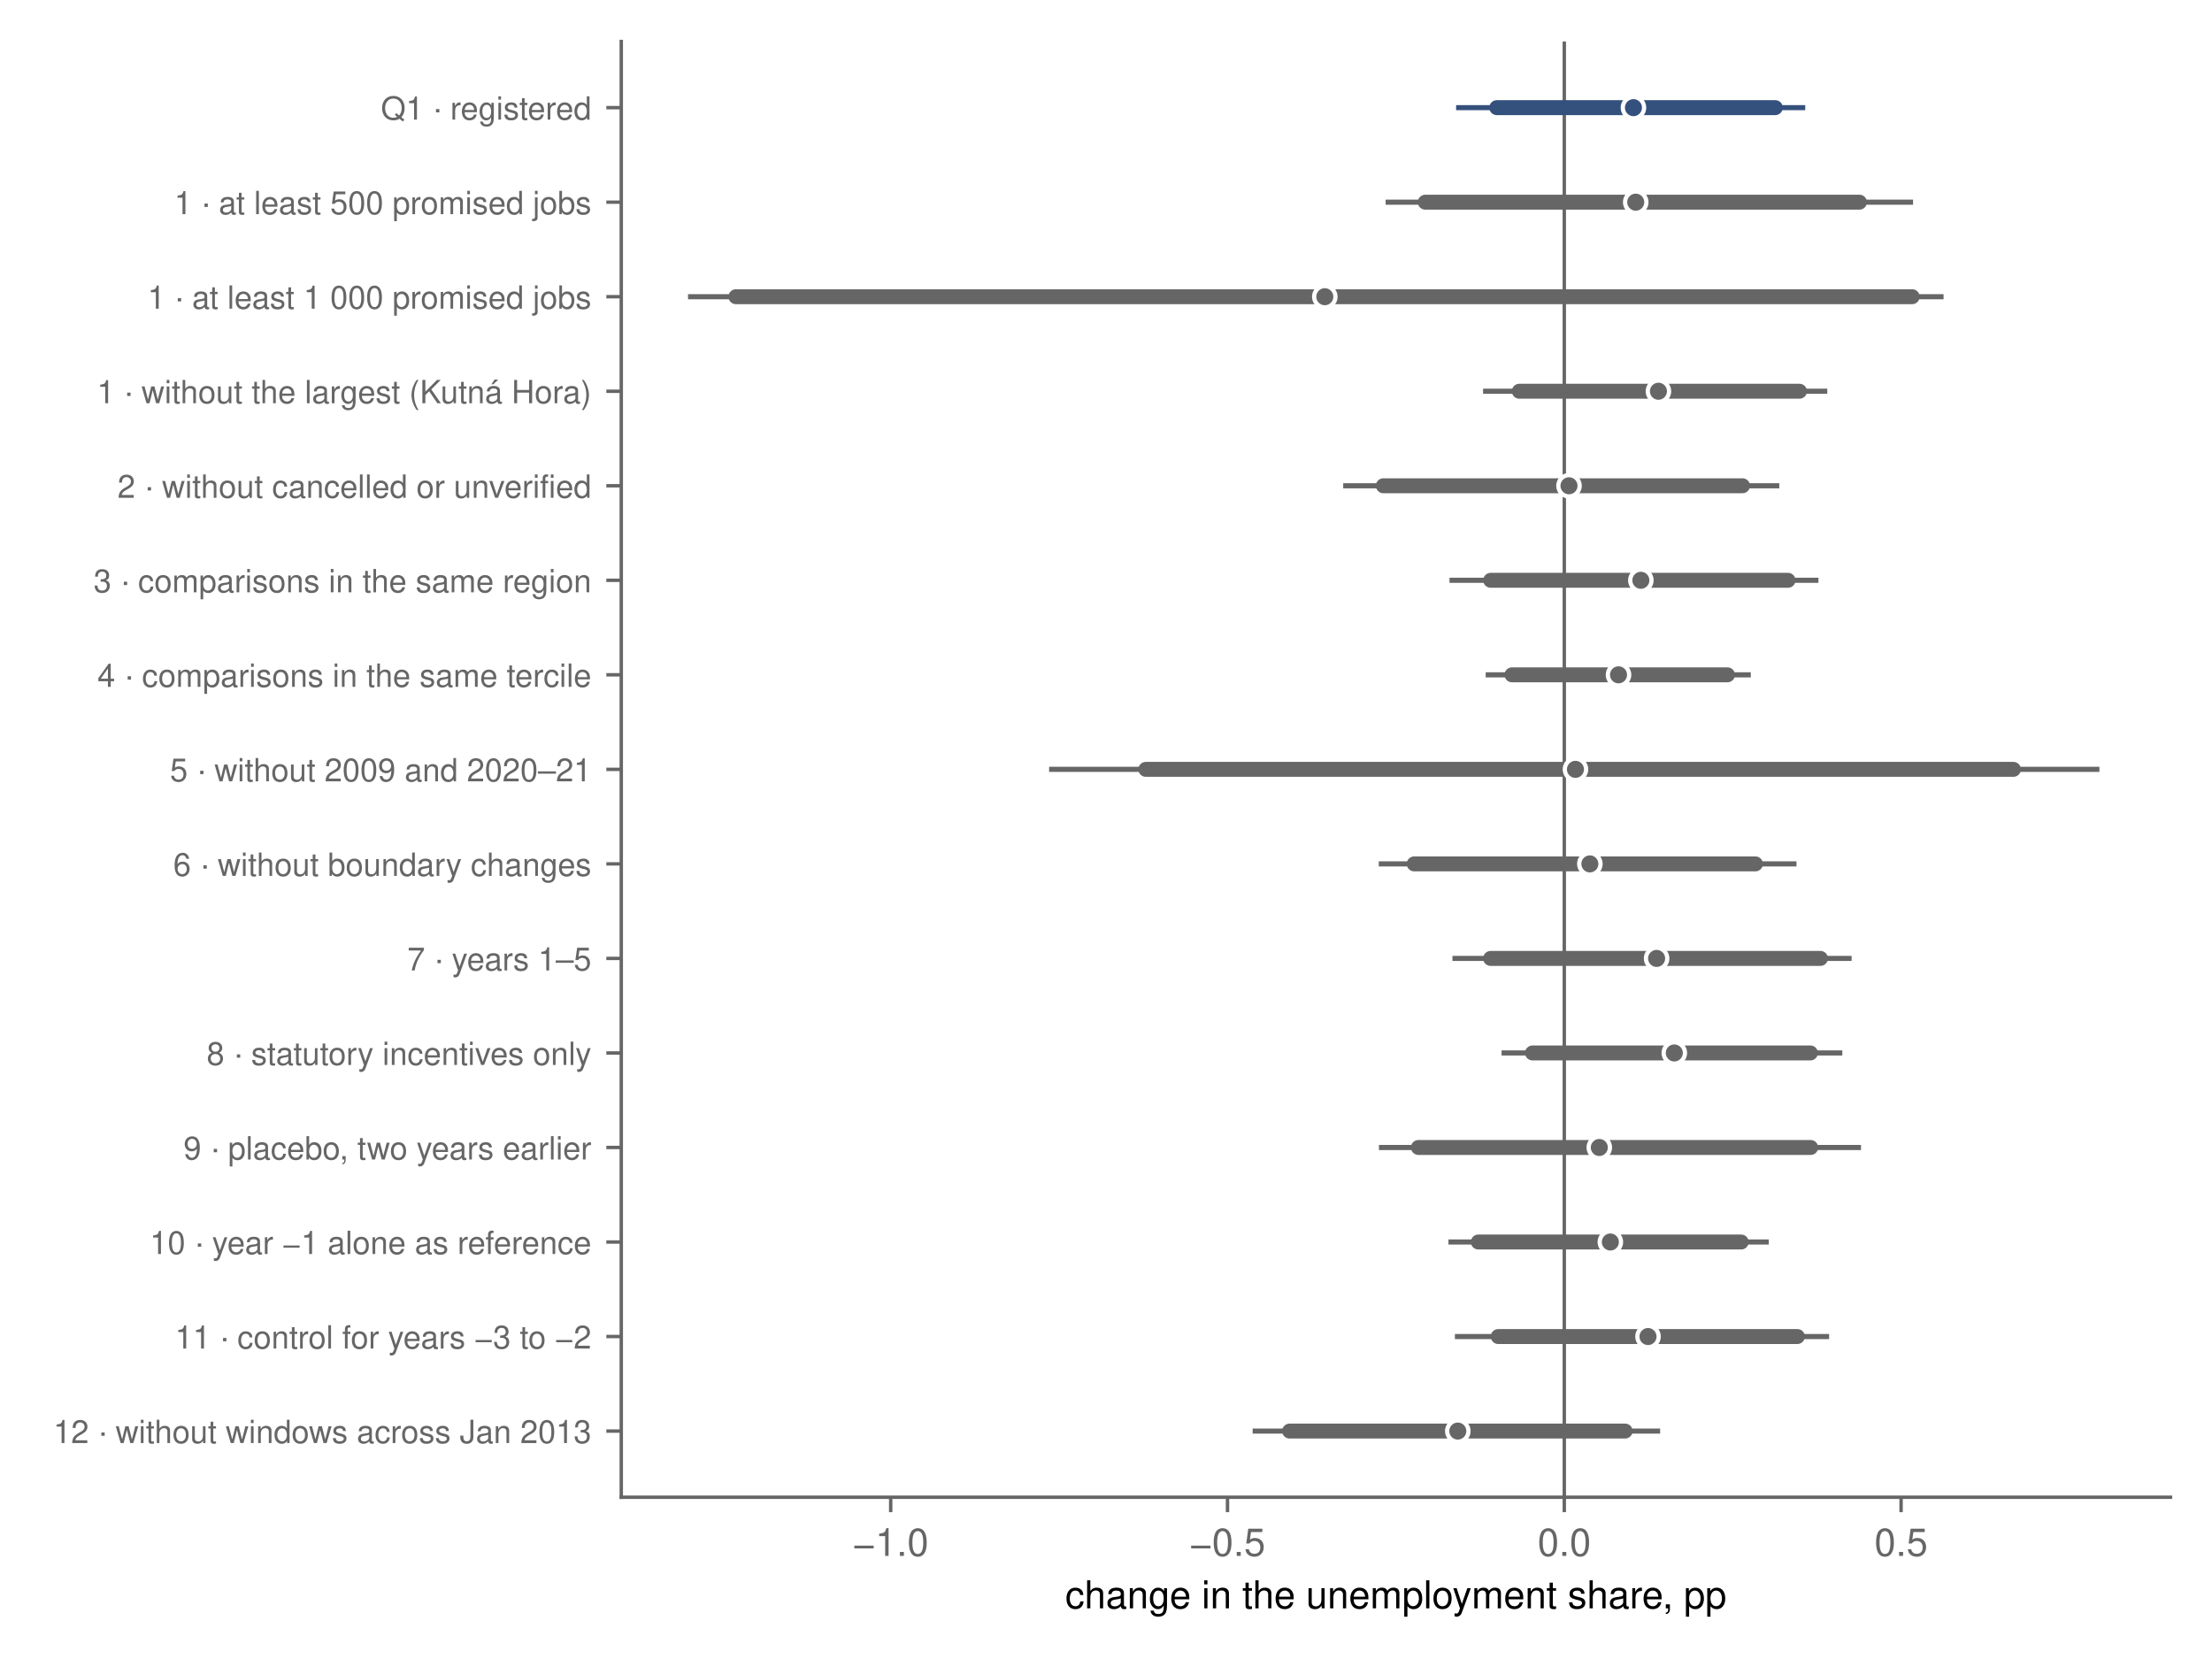
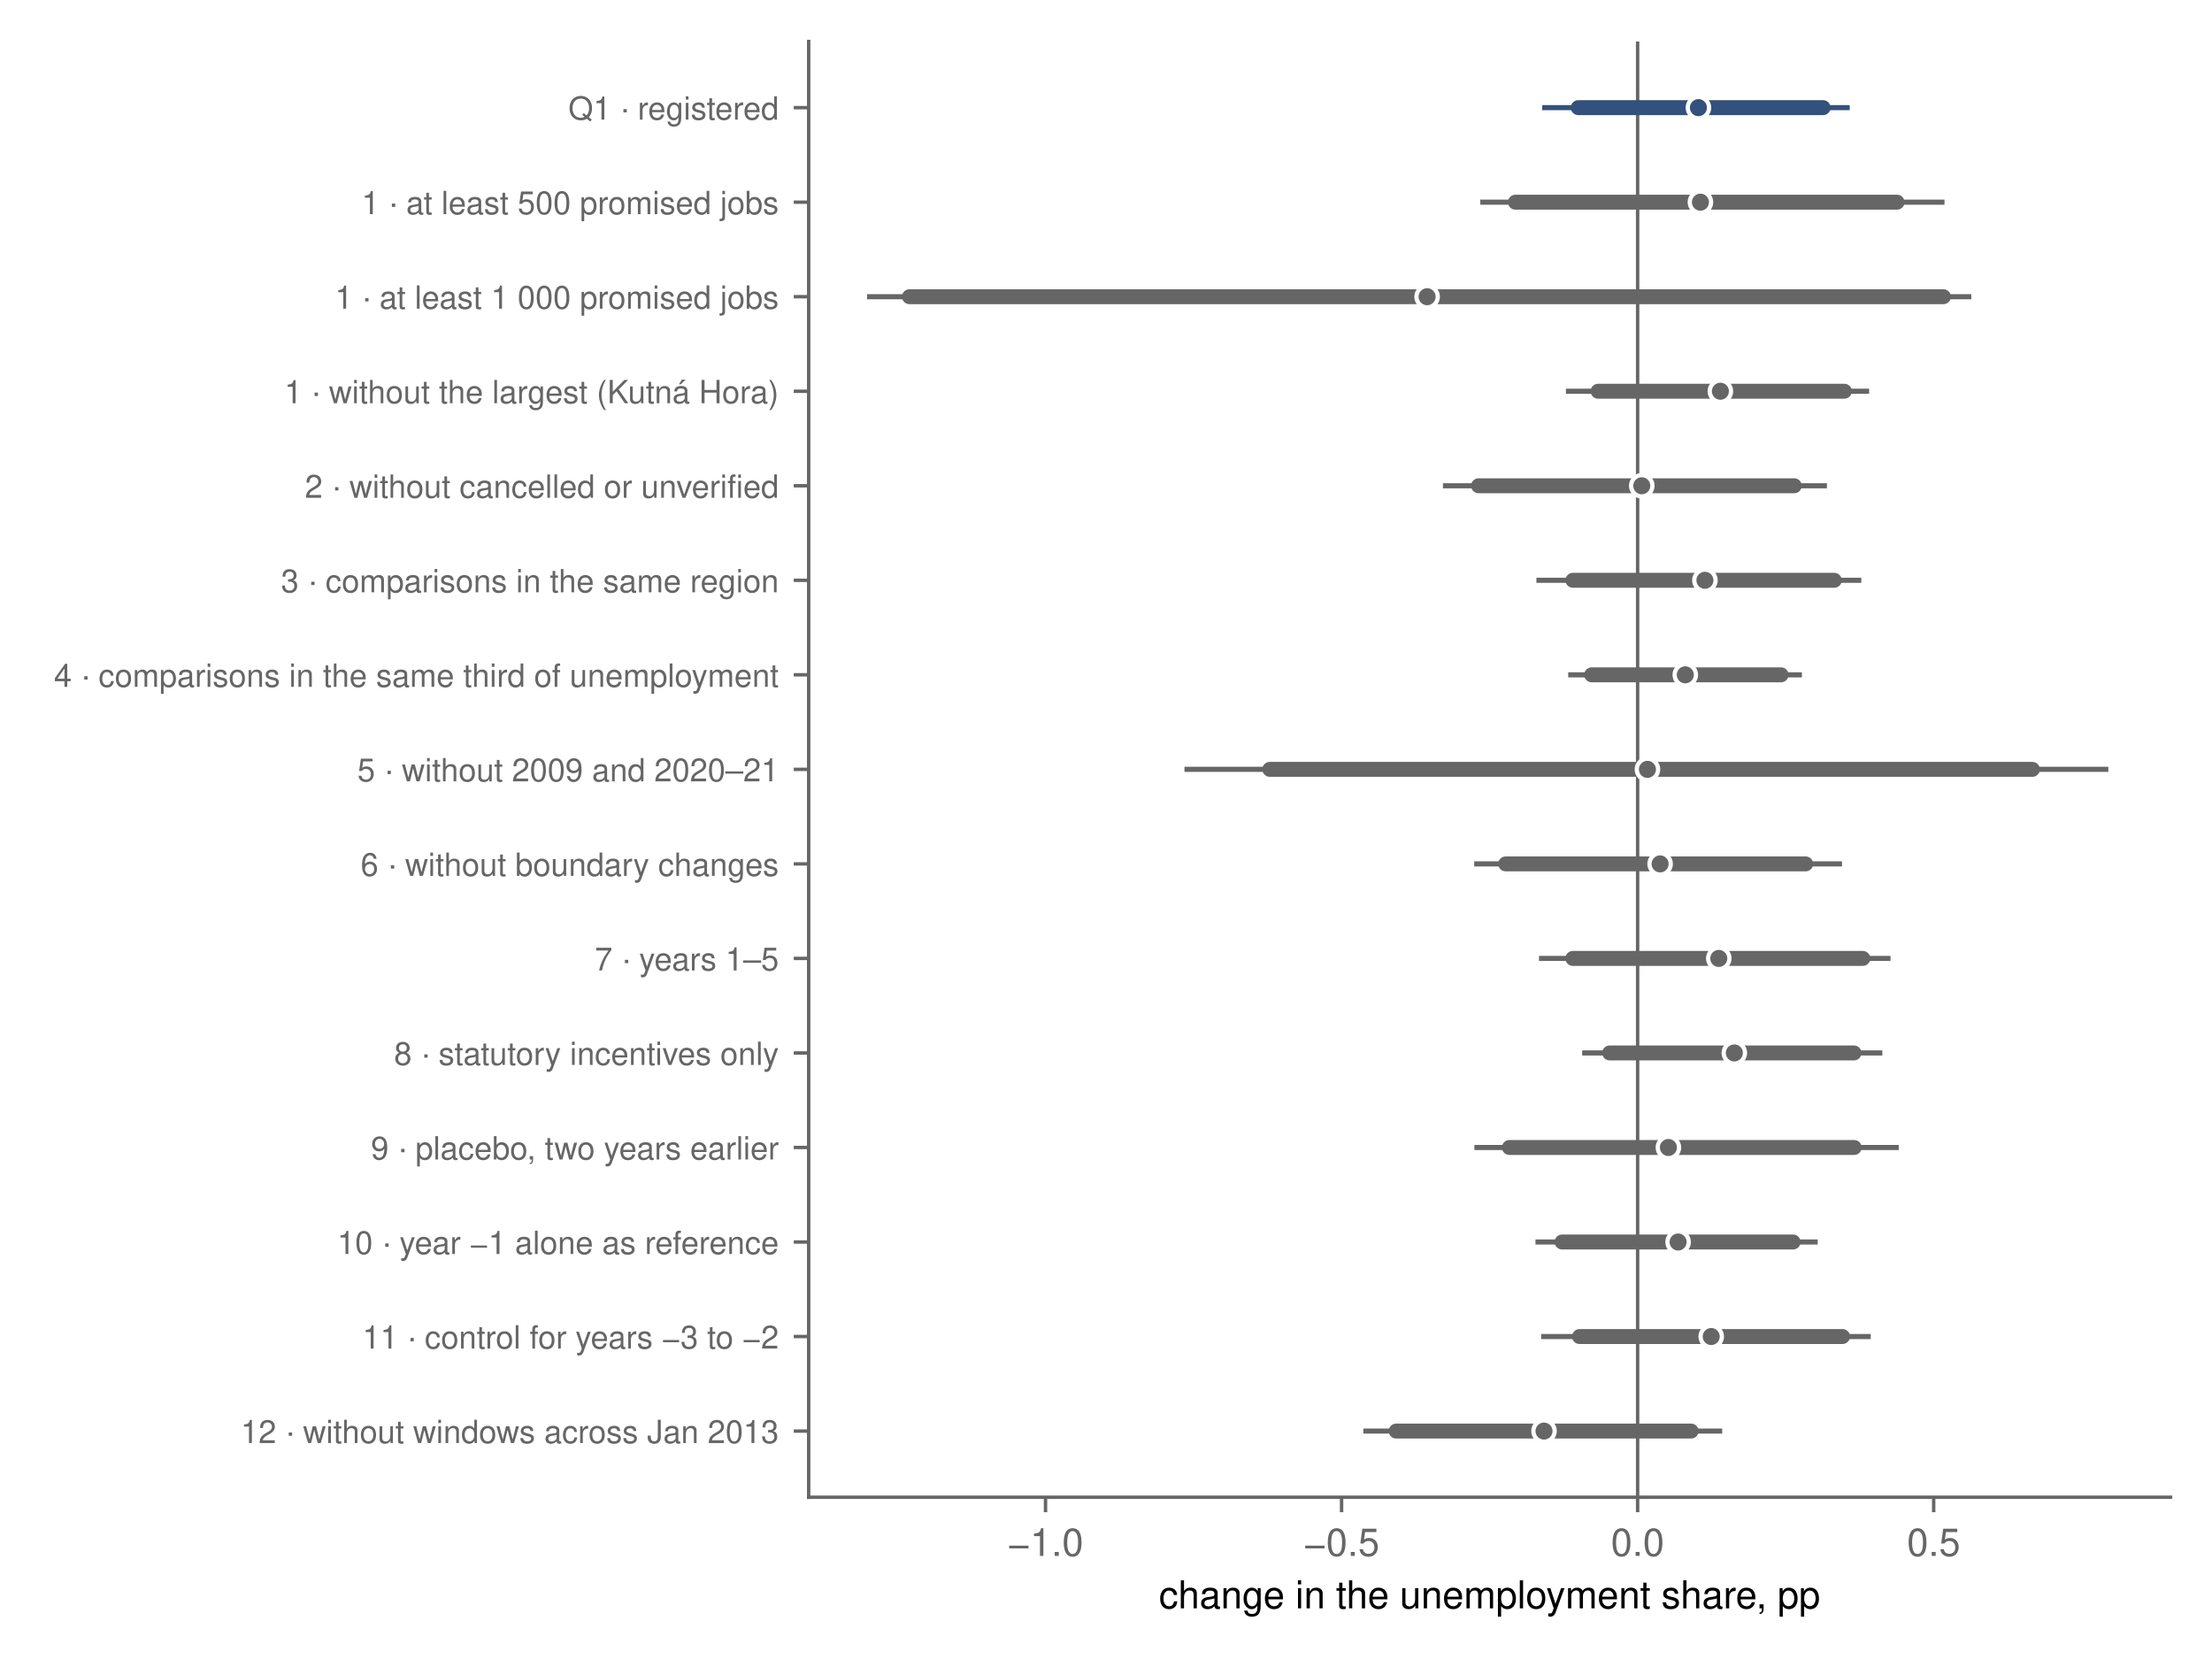
<svg xmlns="http://www.w3.org/2000/svg" xmlns:xlink="http://www.w3.org/1999/xlink" width="518.4pt" height="388.8pt" viewBox="0 0 518.4 388.8" version="1.1">
  <defs>
    <style type="text/css">*{stroke-linejoin: round; stroke-linecap: butt}</style>
  </defs>
  <g id="figure_1">
    <g id="patch_1">
      <path d="M 0 388.8  L 518.4 388.8  L 518.4 0  L 0 0  z " style="fill: #ffffff" />
    </g>
    <g id="axes_1">
      <g id="patch_2">
-         <path d="M 145.6 350.891  L 508.68 350.891  L 508.68 9.72  L 145.6 9.72  z " style="fill: #ffffff" />
+         <path d="M 189.52 350.891  L 508.68 350.891  L 508.68 9.72  L 189.52 9.72  z " style="fill: #ffffff" />
      </g>
      <g id="matplotlib.axis_1">
        <g id="xtick_1">
          <g id="line2d_1">
            <defs>
-               <path id="mcdc36b6737" d="M 0 0  L 0 3.5  " style="stroke: #666666; stroke-width: 0.8" />
+               <path id="m2b387f3b11" d="M 0 0  L 0 3.5  " style="stroke: #666666; stroke-width: 0.8" />
            </defs>
            <g>
-               <use xlink:href="#mcdc36b6737" x="208.744" y="350.891" style="fill: #666666; stroke: #666666; stroke-width: 0.8" />
+               <use xlink:href="#m2b387f3b11" x="245.026" y="350.891" style="fill: #666666; stroke: #666666; stroke-width: 0.8" />
            </g>
          </g>
          <g id="text_1">
-             <text style="font-size: 9px; font-family: 'Helvetica'; text-anchor: middle; fill: #666666" x="208.744" y="364.641" transform="rotate(-0 208.7443 364.6407)">−1.0</text>
+             <text style="font-size: 9px; font-family: 'Helvetica'; text-anchor: middle; fill: #666666" x="245.026" y="364.641" transform="rotate(-0 245.0261 364.6407)">−1.0</text>
          </g>
        </g>
        <g id="xtick_2">
          <g id="line2d_2">
            <g>
-               <use xlink:href="#mcdc36b6737" x="287.675" y="350.891" style="fill: #666666; stroke: #666666; stroke-width: 0.8" />
+               <use xlink:href="#m2b387f3b11" x="314.409" y="350.891" style="fill: #666666; stroke: #666666; stroke-width: 0.8" />
            </g>
          </g>
          <g id="text_2">
-             <text style="font-size: 9px; font-family: 'Helvetica'; text-anchor: middle; fill: #666666" x="287.675" y="364.641" transform="rotate(-0 287.6748 364.6407)">−0.5</text>
+             <text style="font-size: 9px; font-family: 'Helvetica'; text-anchor: middle; fill: #666666" x="314.409" y="364.641" transform="rotate(-0 314.4087 364.6407)">−0.5</text>
          </g>
        </g>
        <g id="xtick_3">
          <g id="line2d_3">
            <g>
-               <use xlink:href="#mcdc36b6737" x="366.605" y="350.891" style="fill: #666666; stroke: #666666; stroke-width: 0.8" />
+               <use xlink:href="#m2b387f3b11" x="383.791" y="350.891" style="fill: #666666; stroke: #666666; stroke-width: 0.8" />
            </g>
          </g>
          <g id="text_3">
-             <text style="font-size: 9px; font-family: 'Helvetica'; text-anchor: middle; fill: #666666" x="366.605" y="364.641" transform="rotate(-0 366.6052 364.6407)">0.0</text>
+             <text style="font-size: 9px; font-family: 'Helvetica'; text-anchor: middle; fill: #666666" x="383.791" y="364.641" transform="rotate(-0 383.7913 364.6407)">0.0</text>
          </g>
        </g>
        <g id="xtick_4">
          <g id="line2d_4">
            <g>
-               <use xlink:href="#mcdc36b6737" x="445.536" y="350.891" style="fill: #666666; stroke: #666666; stroke-width: 0.8" />
+               <use xlink:href="#m2b387f3b11" x="453.174" y="350.891" style="fill: #666666; stroke: #666666; stroke-width: 0.8" />
            </g>
          </g>
          <g id="text_4">
-             <text style="font-size: 9px; font-family: 'Helvetica'; text-anchor: middle; fill: #666666" x="445.536" y="364.641" transform="rotate(-0 445.5357 364.6407)">0.5</text>
+             <text style="font-size: 9px; font-family: 'Helvetica'; text-anchor: middle; fill: #666666" x="453.174" y="364.641" transform="rotate(-0 453.1739 364.6407)">0.5</text>
          </g>
        </g>
        <g id="text_5">
-           <text style="font-size: 9px; font-family: 'Helvetica'; text-anchor: middle" x="327.14" y="376.92" transform="rotate(-0 327.14 376.92)">change in the unemployment share, pp</text>
+           <text style="font-size: 9px; font-family: 'Helvetica'; text-anchor: middle" x="349.1" y="376.92" transform="rotate(-0 349.1 376.92)">change in the unemployment share, pp</text>
        </g>
      </g>
      <g id="matplotlib.axis_2">
        <g id="ytick_1">
          <g id="line2d_5">
            <defs>
-               <path id="m0975585965" d="M 0 0  L -3.5 0  " style="stroke: #666666; stroke-width: 0.8" />
+               <path id="m3dc24508b3" d="M 0 0  L -3.5 0  " style="stroke: #666666; stroke-width: 0.8" />
            </defs>
            <g>
-               <use xlink:href="#m0975585965" x="145.6" y="335.383" style="fill: #666666; stroke: #666666; stroke-width: 0.8" />
+               <use xlink:href="#m3dc24508b3" x="189.52" y="335.383" style="fill: #666666; stroke: #666666; stroke-width: 0.8" />
            </g>
          </g>
          <g id="text_6">
-             <text style="font-size: 7.5px; font-family: 'Helvetica'; text-anchor: end; fill: #666666" x="138.6" y="338.195" transform="rotate(-0 138.6 338.1954)">12 · without windows across Jan 2013</text>
+             <text style="font-size: 7.5px; font-family: 'Helvetica'; text-anchor: end; fill: #666666" x="182.52" y="338.195" transform="rotate(-0 182.52 338.1954)">12 · without windows across Jan 2013</text>
          </g>
        </g>
        <g id="ytick_2">
          <g id="line2d_6">
            <g>
-               <use xlink:href="#m0975585965" x="145.6" y="313.229" style="fill: #666666; stroke: #666666; stroke-width: 0.8" />
+               <use xlink:href="#m3dc24508b3" x="189.52" y="313.229" style="fill: #666666; stroke: #666666; stroke-width: 0.8" />
            </g>
          </g>
          <g id="text_7">
-             <text style="font-size: 7.5px; font-family: 'Helvetica'; text-anchor: end; fill: #666666" x="138.6" y="316.042" transform="rotate(-0 138.6 316.0415)">11 · control for years −3 to −2</text>
+             <text style="font-size: 7.5px; font-family: 'Helvetica'; text-anchor: end; fill: #666666" x="182.52" y="316.042" transform="rotate(-0 182.52 316.0415)">11 · control for years −3 to −2</text>
          </g>
        </g>
        <g id="ytick_3">
          <g id="line2d_7">
            <g>
-               <use xlink:href="#m0975585965" x="145.6" y="291.075" style="fill: #666666; stroke: #666666; stroke-width: 0.8" />
+               <use xlink:href="#m3dc24508b3" x="189.52" y="291.075" style="fill: #666666; stroke: #666666; stroke-width: 0.8" />
            </g>
          </g>
          <g id="text_8">
-             <text style="font-size: 7.5px; font-family: 'Helvetica'; text-anchor: end; fill: #666666" x="138.6" y="293.888" transform="rotate(-0 138.6 293.8876)">10 · year −1 alone as reference</text>
+             <text style="font-size: 7.5px; font-family: 'Helvetica'; text-anchor: end; fill: #666666" x="182.52" y="293.888" transform="rotate(-0 182.52 293.8876)">10 · year −1 alone as reference</text>
          </g>
        </g>
        <g id="ytick_4">
          <g id="line2d_8">
            <g>
-               <use xlink:href="#m0975585965" x="145.6" y="268.921" style="fill: #666666; stroke: #666666; stroke-width: 0.8" />
+               <use xlink:href="#m3dc24508b3" x="189.52" y="268.921" style="fill: #666666; stroke: #666666; stroke-width: 0.8" />
            </g>
          </g>
          <g id="text_9">
-             <text style="font-size: 7.5px; font-family: 'Helvetica'; text-anchor: end; fill: #666666" x="138.6" y="271.734" transform="rotate(-0 138.6 271.7336)">9 · placebo, two years earlier</text>
+             <text style="font-size: 7.5px; font-family: 'Helvetica'; text-anchor: end; fill: #666666" x="182.52" y="271.734" transform="rotate(-0 182.52 271.7336)">9 · placebo, two years earlier</text>
          </g>
        </g>
        <g id="ytick_5">
          <g id="line2d_9">
            <g>
-               <use xlink:href="#m0975585965" x="145.6" y="246.767" style="fill: #666666; stroke: #666666; stroke-width: 0.8" />
+               <use xlink:href="#m3dc24508b3" x="189.52" y="246.767" style="fill: #666666; stroke: #666666; stroke-width: 0.8" />
            </g>
          </g>
          <g id="text_10">
-             <text style="font-size: 7.5px; font-family: 'Helvetica'; text-anchor: end; fill: #666666" x="138.6" y="249.58" transform="rotate(-0 138.6 249.5797)">8 · statutory incentives only</text>
+             <text style="font-size: 7.5px; font-family: 'Helvetica'; text-anchor: end; fill: #666666" x="182.52" y="249.58" transform="rotate(-0 182.52 249.5797)">8 · statutory incentives only</text>
          </g>
        </g>
        <g id="ytick_6">
          <g id="line2d_10">
            <g>
-               <use xlink:href="#m0975585965" x="145.6" y="224.613" style="fill: #666666; stroke: #666666; stroke-width: 0.8" />
+               <use xlink:href="#m3dc24508b3" x="189.52" y="224.613" style="fill: #666666; stroke: #666666; stroke-width: 0.8" />
            </g>
          </g>
          <g id="text_11">
-             <text style="font-size: 7.5px; font-family: 'Helvetica'; text-anchor: end; fill: #666666" x="138.6" y="227.426" transform="rotate(-0 138.6 227.4257)">7 · years 1–5</text>
+             <text style="font-size: 7.5px; font-family: 'Helvetica'; text-anchor: end; fill: #666666" x="182.52" y="227.426" transform="rotate(-0 182.52 227.4257)">7 · years 1–5</text>
          </g>
        </g>
        <g id="ytick_7">
          <g id="line2d_11">
            <g>
-               <use xlink:href="#m0975585965" x="145.6" y="202.459" style="fill: #666666; stroke: #666666; stroke-width: 0.8" />
+               <use xlink:href="#m3dc24508b3" x="189.52" y="202.459" style="fill: #666666; stroke: #666666; stroke-width: 0.8" />
            </g>
          </g>
          <g id="text_12">
-             <text style="font-size: 7.5px; font-family: 'Helvetica'; text-anchor: end; fill: #666666" x="138.6" y="205.272" transform="rotate(-0 138.6 205.2718)">6 · without boundary changes</text>
+             <text style="font-size: 7.5px; font-family: 'Helvetica'; text-anchor: end; fill: #666666" x="182.52" y="205.272" transform="rotate(-0 182.52 205.2718)">6 · without boundary changes</text>
          </g>
        </g>
        <g id="ytick_8">
          <g id="line2d_12">
            <g>
-               <use xlink:href="#m0975585965" x="145.6" y="180.305" style="fill: #666666; stroke: #666666; stroke-width: 0.8" />
+               <use xlink:href="#m3dc24508b3" x="189.52" y="180.305" style="fill: #666666; stroke: #666666; stroke-width: 0.8" />
            </g>
          </g>
          <g id="text_13">
-             <text style="font-size: 7.5px; font-family: 'Helvetica'; text-anchor: end; fill: #666666" x="138.6" y="183.118" transform="rotate(-0 138.6 183.1179)">5 · without 2009 and 2020–21</text>
+             <text style="font-size: 7.5px; font-family: 'Helvetica'; text-anchor: end; fill: #666666" x="182.52" y="183.118" transform="rotate(-0 182.52 183.1179)">5 · without 2009 and 2020–21</text>
          </g>
        </g>
        <g id="ytick_9">
          <g id="line2d_13">
            <g>
-               <use xlink:href="#m0975585965" x="145.6" y="158.151" style="fill: #666666; stroke: #666666; stroke-width: 0.8" />
+               <use xlink:href="#m3dc24508b3" x="189.52" y="158.151" style="fill: #666666; stroke: #666666; stroke-width: 0.8" />
            </g>
          </g>
          <g id="text_14">
-             <text style="font-size: 7.5px; font-family: 'Helvetica'; text-anchor: end; fill: #666666" x="138.6" y="160.964" transform="rotate(-0 138.6 160.9639)">4 · comparisons in the same tercile</text>
+             <text style="font-size: 7.5px; font-family: 'Helvetica'; text-anchor: end; fill: #666666" x="182.52" y="160.964" transform="rotate(-0 182.52 160.9639)">4 · comparisons in the same third of unemployment</text>
          </g>
        </g>
        <g id="ytick_10">
          <g id="line2d_14">
            <g>
-               <use xlink:href="#m0975585965" x="145.6" y="135.997" style="fill: #666666; stroke: #666666; stroke-width: 0.8" />
+               <use xlink:href="#m3dc24508b3" x="189.52" y="135.997" style="fill: #666666; stroke: #666666; stroke-width: 0.8" />
            </g>
          </g>
          <g id="text_15">
-             <text style="font-size: 7.5px; font-family: 'Helvetica'; text-anchor: end; fill: #666666" x="138.6" y="138.81" transform="rotate(-0 138.6 138.81)">3 · comparisons in the same region</text>
+             <text style="font-size: 7.5px; font-family: 'Helvetica'; text-anchor: end; fill: #666666" x="182.52" y="138.81" transform="rotate(-0 182.52 138.81)">3 · comparisons in the same region</text>
          </g>
        </g>
        <g id="ytick_11">
          <g id="line2d_15">
            <g>
-               <use xlink:href="#m0975585965" x="145.6" y="113.844" style="fill: #666666; stroke: #666666; stroke-width: 0.8" />
+               <use xlink:href="#m3dc24508b3" x="189.52" y="113.844" style="fill: #666666; stroke: #666666; stroke-width: 0.8" />
            </g>
          </g>
          <g id="text_16">
-             <text style="font-size: 7.5px; font-family: 'Helvetica'; text-anchor: end; fill: #666666" x="138.6" y="116.656" transform="rotate(-0 138.6 116.656)">2 · without cancelled or unverified</text>
+             <text style="font-size: 7.5px; font-family: 'Helvetica'; text-anchor: end; fill: #666666" x="182.52" y="116.656" transform="rotate(-0 182.52 116.656)">2 · without cancelled or unverified</text>
          </g>
        </g>
        <g id="ytick_12">
          <g id="line2d_16">
            <g>
-               <use xlink:href="#m0975585965" x="145.6" y="91.69" style="fill: #666666; stroke: #666666; stroke-width: 0.8" />
+               <use xlink:href="#m3dc24508b3" x="189.52" y="91.69" style="fill: #666666; stroke: #666666; stroke-width: 0.8" />
            </g>
          </g>
          <g id="text_17">
-             <text style="font-size: 7.5px; font-family: 'Helvetica'; text-anchor: end; fill: #666666" x="138.6" y="94.502" transform="rotate(-0 138.6 94.50208)">1 · without the largest (Kutná Hora)</text>
+             <text style="font-size: 7.5px; font-family: 'Helvetica'; text-anchor: end; fill: #666666" x="182.52" y="94.502" transform="rotate(-0 182.52 94.50208)">1 · without the largest (Kutná Hora)</text>
          </g>
        </g>
        <g id="ytick_13">
          <g id="line2d_17">
            <g>
-               <use xlink:href="#m0975585965" x="145.6" y="69.536" style="fill: #666666; stroke: #666666; stroke-width: 0.8" />
+               <use xlink:href="#m3dc24508b3" x="189.52" y="69.536" style="fill: #666666; stroke: #666666; stroke-width: 0.8" />
            </g>
          </g>
          <g id="text_18">
-             <text style="font-size: 7.5px; font-family: 'Helvetica'; text-anchor: end; fill: #666666" x="138.6" y="72.348" transform="rotate(-0 138.6 72.34814)">1 · at least 1 000 promised jobs</text>
+             <text style="font-size: 7.5px; font-family: 'Helvetica'; text-anchor: end; fill: #666666" x="182.52" y="72.348" transform="rotate(-0 182.52 72.34814)">1 · at least 1 000 promised jobs</text>
          </g>
        </g>
        <g id="ytick_14">
          <g id="line2d_18">
            <g>
-               <use xlink:href="#m0975585965" x="145.6" y="47.382" style="fill: #666666; stroke: #666666; stroke-width: 0.8" />
+               <use xlink:href="#m3dc24508b3" x="189.52" y="47.382" style="fill: #666666; stroke: #666666; stroke-width: 0.8" />
            </g>
          </g>
          <g id="text_19">
-             <text style="font-size: 7.5px; font-family: 'Helvetica'; text-anchor: end; fill: #666666" x="138.6" y="50.194" transform="rotate(-0 138.6 50.1942)">1 · at least 500 promised jobs</text>
+             <text style="font-size: 7.5px; font-family: 'Helvetica'; text-anchor: end; fill: #666666" x="182.52" y="50.194" transform="rotate(-0 182.52 50.1942)">1 · at least 500 promised jobs</text>
          </g>
        </g>
        <g id="ytick_15">
          <g id="line2d_19">
            <g>
-               <use xlink:href="#m0975585965" x="145.6" y="25.228" style="fill: #666666; stroke: #666666; stroke-width: 0.8" />
+               <use xlink:href="#m3dc24508b3" x="189.52" y="25.228" style="fill: #666666; stroke: #666666; stroke-width: 0.8" />
            </g>
          </g>
          <g id="text_20">
-             <text style="font-size: 7.5px; font-family: 'Helvetica'; text-anchor: end; fill: #666666" x="138.6" y="28.04" transform="rotate(-0 138.6 28.04026)">Q1 · registered</text>
+             <text style="font-size: 7.5px; font-family: 'Helvetica'; text-anchor: end; fill: #666666" x="182.52" y="28.04" transform="rotate(-0 182.52 28.04026)">Q1 · registered</text>
          </g>
        </g>
      </g>
      <g id="line2d_20">
-         <path d="M 366.605 350.891  L 366.605 9.72  " clip-path="url(#pb0d825ad49)" style="fill: none; stroke: #666666; stroke-width: 0.8; stroke-linecap: square" />
+         <path d="M 383.791 350.891  L 383.791 9.72  " clip-path="url(#p4786e7fd07)" style="fill: none; stroke: #666666; stroke-width: 0.8; stroke-linecap: square" />
      </g>
      <g id="line2d_21">
-         <path d="M 294.167 335.383  L 388.467 335.383  " clip-path="url(#pb0d825ad49)" style="fill: none; stroke: #666666; stroke-width: 1.2; stroke-linecap: square" />
+         <path d="M 320.116 335.383  L 403.009 335.383  " clip-path="url(#p4786e7fd07)" style="fill: none; stroke: #666666; stroke-width: 1.2; stroke-linecap: square" />
      </g>
      <g id="line2d_22">
-         <path d="M 302.227 335.383  L 380.865 335.383  " clip-path="url(#pb0d825ad49)" style="fill: none; stroke: #666666; stroke-width: 3.5; stroke-linecap: round" />
+         <path d="M 327.2 335.383  L 396.326 335.383  " clip-path="url(#p4786e7fd07)" style="fill: none; stroke: #666666; stroke-width: 3.5; stroke-linecap: round" />
      </g>
      <g id="line2d_23">
        <defs>
-           <path id="mcf7c600014" d="M 0 2.5  C 0.663 2.5 1.299 2.237 1.768 1.768  C 2.237 1.299 2.5 0.663 2.5 0  C 2.5 -0.663 2.237 -1.299 1.768 -1.768  C 1.299 -2.237 0.663 -2.5 0 -2.5  C -0.663 -2.5 -1.299 -2.237 -1.768 -1.768  C -2.237 -1.299 -2.5 -0.663 -2.5 0  C -2.5 0.663 -2.237 1.299 -1.768 1.768  C -1.299 2.237 -0.663 2.5 0 2.5  z " style="stroke: #ffffff" />
+           <path id="meca9faa5cb" d="M 0 2.5  C 0.663 2.5 1.299 2.237 1.768 1.768  C 2.237 1.299 2.5 0.663 2.5 0  C 2.5 -0.663 2.237 -1.299 1.768 -1.768  C 1.299 -2.237 0.663 -2.5 0 -2.5  C -0.663 -2.5 -1.299 -2.237 -1.768 -1.768  C -2.237 -1.299 -2.5 -0.663 -2.5 0  C -2.5 0.663 -2.237 1.299 -1.768 1.768  C -1.299 2.237 -0.663 2.5 0 2.5  z " style="stroke: #ffffff" />
        </defs>
-         <g clip-path="url(#pb0d825ad49)">
-           <use xlink:href="#mcf7c600014" x="341.648" y="335.383" style="fill: #666666; stroke: #ffffff" />
+         <g clip-path="url(#p4786e7fd07)">
+           <use xlink:href="#meca9faa5cb" x="361.853" y="335.383" style="fill: #666666; stroke: #ffffff" />
        </g>
      </g>
      <g id="line2d_24">
-         <path d="M 341.569 313.229  L 428.071 313.229  " clip-path="url(#pb0d825ad49)" style="fill: none; stroke: #666666; stroke-width: 1.2; stroke-linecap: square" />
+         <path d="M 361.784 313.229  L 437.822 313.229  " clip-path="url(#p4786e7fd07)" style="fill: none; stroke: #666666; stroke-width: 1.2; stroke-linecap: square" />
      </g>
      <g id="line2d_25">
-         <path d="M 351.12 313.229  L 421.232 313.229  " clip-path="url(#pb0d825ad49)" style="fill: none; stroke: #666666; stroke-width: 3.5; stroke-linecap: round" />
+         <path d="M 370.179 313.229  L 431.81 313.229  " clip-path="url(#p4786e7fd07)" style="fill: none; stroke: #666666; stroke-width: 3.5; stroke-linecap: round" />
      </g>
      <g id="line2d_26">
-         <g clip-path="url(#pb0d825ad49)">
-           <use xlink:href="#mcf7c600014" x="386.226" y="313.229" style="fill: #666666; stroke: #ffffff" />
+         <g clip-path="url(#p4786e7fd07)">
+           <use xlink:href="#meca9faa5cb" x="401.038" y="313.229" style="fill: #666666; stroke: #ffffff" />
        </g>
      </g>
      <g id="line2d_27">
-         <path d="M 340.054 291.075  L 413.922 291.075  " clip-path="url(#pb0d825ad49)" style="fill: none; stroke: #666666; stroke-width: 1.2; stroke-linecap: square" />
+         <path d="M 360.452 291.075  L 425.384 291.075  " clip-path="url(#p4786e7fd07)" style="fill: none; stroke: #666666; stroke-width: 1.2; stroke-linecap: square" />
      </g>
      <g id="line2d_28">
-         <path d="M 346.456 291.075  L 408.06 291.075  " clip-path="url(#pb0d825ad49)" style="fill: none; stroke: #666666; stroke-width: 3.5; stroke-linecap: round" />
+         <path d="M 366.08 291.075  L 420.232 291.075  " clip-path="url(#p4786e7fd07)" style="fill: none; stroke: #666666; stroke-width: 3.5; stroke-linecap: round" />
      </g>
      <g id="line2d_29">
-         <g clip-path="url(#pb0d825ad49)">
-           <use xlink:href="#mcf7c600014" x="377.399" y="291.075" style="fill: #666666; stroke: #ffffff" />
+         <g clip-path="url(#p4786e7fd07)">
+           <use xlink:href="#meca9faa5cb" x="393.28" y="291.075" style="fill: #666666; stroke: #ffffff" />
        </g>
      </g>
      <g id="line2d_30">
-         <path d="M 323.768 268.921  L 435.538 268.921  " clip-path="url(#pb0d825ad49)" style="fill: none; stroke: #666666; stroke-width: 1.2; stroke-linecap: square" />
+         <path d="M 346.136 268.921  L 444.386 268.921  " clip-path="url(#p4786e7fd07)" style="fill: none; stroke: #666666; stroke-width: 1.2; stroke-linecap: square" />
      </g>
      <g id="line2d_31">
-         <path d="M 332.417 268.921  L 424.341 268.921  " clip-path="url(#pb0d825ad49)" style="fill: none; stroke: #666666; stroke-width: 3.5; stroke-linecap: round" />
+         <path d="M 353.738 268.921  L 434.543 268.921  " clip-path="url(#p4786e7fd07)" style="fill: none; stroke: #666666; stroke-width: 3.5; stroke-linecap: round" />
      </g>
      <g id="line2d_32">
-         <g clip-path="url(#pb0d825ad49)">
-           <use xlink:href="#mcf7c600014" x="374.809" y="268.921" style="fill: #666666; stroke: #ffffff" />
+         <g clip-path="url(#p4786e7fd07)">
+           <use xlink:href="#meca9faa5cb" x="391.003" y="268.921" style="fill: #666666; stroke: #ffffff" />
        </g>
      </g>
      <g id="line2d_33">
-         <path d="M 352.503 246.767  L 431.164 246.767  " clip-path="url(#pb0d825ad49)" style="fill: none; stroke: #666666; stroke-width: 1.2; stroke-linecap: square" />
+         <path d="M 371.395 246.767  L 440.541 246.767  " clip-path="url(#p4786e7fd07)" style="fill: none; stroke: #666666; stroke-width: 1.2; stroke-linecap: square" />
      </g>
      <g id="line2d_34">
-         <path d="M 359.149 246.767  L 424.284 246.767  " clip-path="url(#pb0d825ad49)" style="fill: none; stroke: #666666; stroke-width: 3.5; stroke-linecap: round" />
+         <path d="M 377.237 246.767  L 434.493 246.767  " clip-path="url(#p4786e7fd07)" style="fill: none; stroke: #666666; stroke-width: 3.5; stroke-linecap: round" />
      </g>
      <g id="line2d_35">
-         <g clip-path="url(#pb0d825ad49)">
-           <use xlink:href="#mcf7c600014" x="392.387" y="246.767" style="fill: #666666; stroke: #ffffff" />
+         <g clip-path="url(#p4786e7fd07)">
+           <use xlink:href="#meca9faa5cb" x="406.455" y="246.767" style="fill: #666666; stroke: #ffffff" />
        </g>
      </g>
      <g id="line2d_36">
-         <path d="M 340.994 224.613  L 433.343 224.613  " clip-path="url(#pb0d825ad49)" style="fill: none; stroke: #666666; stroke-width: 1.2; stroke-linecap: square" />
+         <path d="M 361.278 224.613  L 442.456 224.613  " clip-path="url(#p4786e7fd07)" style="fill: none; stroke: #666666; stroke-width: 1.2; stroke-linecap: square" />
      </g>
      <g id="line2d_37">
-         <path d="M 349.333 224.613  L 426.64 224.613  " clip-path="url(#pb0d825ad49)" style="fill: none; stroke: #666666; stroke-width: 3.5; stroke-linecap: round" />
+         <path d="M 368.608 224.613  L 436.564 224.613  " clip-path="url(#p4786e7fd07)" style="fill: none; stroke: #666666; stroke-width: 3.5; stroke-linecap: round" />
      </g>
      <g id="line2d_38">
-         <g clip-path="url(#pb0d825ad49)">
-           <use xlink:href="#mcf7c600014" x="388.24" y="224.613" style="fill: #666666; stroke: #ffffff" />
+         <g clip-path="url(#p4786e7fd07)">
+           <use xlink:href="#meca9faa5cb" x="402.809" y="224.613" style="fill: #666666; stroke: #ffffff" />
        </g>
      </g>
      <g id="line2d_39">
-         <path d="M 323.724 202.459  L 420.414 202.459  " clip-path="url(#pb0d825ad49)" style="fill: none; stroke: #666666; stroke-width: 1.2; stroke-linecap: square" />
+         <path d="M 346.097 202.459  L 431.091 202.459  " clip-path="url(#p4786e7fd07)" style="fill: none; stroke: #666666; stroke-width: 1.2; stroke-linecap: square" />
      </g>
      <g id="line2d_40">
-         <path d="M 331.429 202.459  L 411.401 202.459  " clip-path="url(#pb0d825ad49)" style="fill: none; stroke: #666666; stroke-width: 3.5; stroke-linecap: round" />
+         <path d="M 352.87 202.459  L 423.168 202.459  " clip-path="url(#p4786e7fd07)" style="fill: none; stroke: #666666; stroke-width: 3.5; stroke-linecap: round" />
      </g>
      <g id="line2d_41">
-         <g clip-path="url(#pb0d825ad49)">
-           <use xlink:href="#mcf7c600014" x="372.596" y="202.459" style="fill: #666666; stroke: #ffffff" />
+         <g clip-path="url(#p4786e7fd07)">
+           <use xlink:href="#meca9faa5cb" x="389.057" y="202.459" style="fill: #666666; stroke: #ffffff" />
        </g>
      </g>
      <g id="line2d_42">
-         <path d="M 246.472 180.305  L 491.42 180.305  " clip-path="url(#pb0d825ad49)" style="fill: none; stroke: #666666; stroke-width: 1.2; stroke-linecap: square" />
+         <path d="M 278.19 180.305  L 493.508 180.305  " clip-path="url(#p4786e7fd07)" style="fill: none; stroke: #666666; stroke-width: 1.2; stroke-linecap: square" />
      </g>
      <g id="line2d_43">
-         <path d="M 268.536 180.305  L 471.86 180.305  " clip-path="url(#pb0d825ad49)" style="fill: none; stroke: #666666; stroke-width: 3.5; stroke-linecap: round" />
+         <path d="M 297.585 180.305  L 476.314 180.305  " clip-path="url(#p4786e7fd07)" style="fill: none; stroke: #666666; stroke-width: 3.5; stroke-linecap: round" />
      </g>
      <g id="line2d_44">
-         <g clip-path="url(#pb0d825ad49)">
-           <use xlink:href="#mcf7c600014" x="369.22" y="180.305" style="fill: #666666; stroke: #ffffff" />
+         <g clip-path="url(#p4786e7fd07)">
+           <use xlink:href="#meca9faa5cb" x="386.09" y="180.305" style="fill: #666666; stroke: #ffffff" />
        </g>
      </g>
      <g id="line2d_45">
-         <path d="M 348.78 158.151  L 409.717 158.151  " clip-path="url(#pb0d825ad49)" style="fill: none; stroke: #666666; stroke-width: 1.2; stroke-linecap: square" />
+         <path d="M 368.123 158.151  L 421.688 158.151  " clip-path="url(#p4786e7fd07)" style="fill: none; stroke: #666666; stroke-width: 1.2; stroke-linecap: square" />
      </g>
      <g id="line2d_46">
-         <path d="M 354.348 158.151  L 404.847 158.151  " clip-path="url(#pb0d825ad49)" style="fill: none; stroke: #666666; stroke-width: 3.5; stroke-linecap: round" />
+         <path d="M 373.017 158.151  L 417.407 158.151  " clip-path="url(#p4786e7fd07)" style="fill: none; stroke: #666666; stroke-width: 3.5; stroke-linecap: round" />
      </g>
      <g id="line2d_47">
-         <g clip-path="url(#pb0d825ad49)">
-           <use xlink:href="#mcf7c600014" x="379.313" y="158.151" style="fill: #666666; stroke: #ffffff" />
+         <g clip-path="url(#p4786e7fd07)">
+           <use xlink:href="#meca9faa5cb" x="394.962" y="158.151" style="fill: #666666; stroke: #ffffff" />
        </g>
      </g>
      <g id="line2d_48">
-         <path d="M 340.299 135.997  L 425.567 135.997  " clip-path="url(#pb0d825ad49)" style="fill: none; stroke: #666666; stroke-width: 1.2; stroke-linecap: square" />
+         <path d="M 360.667 135.997  L 435.621 135.997  " clip-path="url(#p4786e7fd07)" style="fill: none; stroke: #666666; stroke-width: 1.2; stroke-linecap: square" />
      </g>
      <g id="line2d_49">
-         <path d="M 349.352 135.997  L 419.038 135.997  " clip-path="url(#pb0d825ad49)" style="fill: none; stroke: #666666; stroke-width: 3.5; stroke-linecap: round" />
+         <path d="M 368.625 135.997  L 429.881 135.997  " clip-path="url(#p4786e7fd07)" style="fill: none; stroke: #666666; stroke-width: 3.5; stroke-linecap: round" />
      </g>
      <g id="line2d_50">
-         <g clip-path="url(#pb0d825ad49)">
-           <use xlink:href="#mcf7c600014" x="384.549" y="135.997" style="fill: #666666; stroke: #ffffff" />
+         <g clip-path="url(#p4786e7fd07)">
+           <use xlink:href="#meca9faa5cb" x="399.564" y="135.997" style="fill: #666666; stroke: #ffffff" />
        </g>
      </g>
      <g id="line2d_51">
-         <path d="M 315.391 113.844  L 416.392 113.844  " clip-path="url(#pb0d825ad49)" style="fill: none; stroke: #666666; stroke-width: 1.2; stroke-linecap: square" />
+         <path d="M 338.772 113.844  L 427.555 113.844  " clip-path="url(#p4786e7fd07)" style="fill: none; stroke: #666666; stroke-width: 1.2; stroke-linecap: square" />
      </g>
      <g id="line2d_52">
-         <path d="M 324.195 113.844  L 408.373 113.844  " clip-path="url(#pb0d825ad49)" style="fill: none; stroke: #666666; stroke-width: 3.5; stroke-linecap: round" />
+         <path d="M 346.512 113.844  L 420.507 113.844  " clip-path="url(#p4786e7fd07)" style="fill: none; stroke: #666666; stroke-width: 3.5; stroke-linecap: round" />
      </g>
      <g id="line2d_53">
-         <g clip-path="url(#pb0d825ad49)">
-           <use xlink:href="#mcf7c600014" x="367.708" y="113.844" style="fill: #666666; stroke: #ffffff" />
+         <g clip-path="url(#p4786e7fd07)">
+           <use xlink:href="#meca9faa5cb" x="384.761" y="113.844" style="fill: #666666; stroke: #ffffff" />
        </g>
      </g>
      <g id="line2d_54">
-         <path d="M 348.17 91.69  L 427.637 91.69  " clip-path="url(#pb0d825ad49)" style="fill: none; stroke: #666666; stroke-width: 1.2; stroke-linecap: square" />
+         <path d="M 367.586 91.69  L 437.44 91.69  " clip-path="url(#p4786e7fd07)" style="fill: none; stroke: #666666; stroke-width: 1.2; stroke-linecap: square" />
      </g>
      <g id="line2d_55">
-         <path d="M 356.058 91.69  L 421.723 91.69  " clip-path="url(#pb0d825ad49)" style="fill: none; stroke: #666666; stroke-width: 3.5; stroke-linecap: round" />
+         <path d="M 374.52 91.69  L 432.242 91.69  " clip-path="url(#p4786e7fd07)" style="fill: none; stroke: #666666; stroke-width: 3.5; stroke-linecap: round" />
      </g>
      <g id="line2d_56">
-         <g clip-path="url(#pb0d825ad49)">
-           <use xlink:href="#mcf7c600014" x="388.668" y="91.69" style="fill: #666666; stroke: #ffffff" />
+         <g clip-path="url(#p4786e7fd07)">
+           <use xlink:href="#meca9faa5cb" x="403.185" y="91.69" style="fill: #666666; stroke: #ffffff" />
        </g>
      </g>
      <g id="line2d_57">
-         <path d="M 161.844 69.536  L 454.891 69.536  " clip-path="url(#pb0d825ad49)" style="fill: none; stroke: #666666; stroke-width: 1.2; stroke-linecap: square" />
+         <path d="M 203.799 69.536  L 461.397 69.536  " clip-path="url(#p4786e7fd07)" style="fill: none; stroke: #666666; stroke-width: 1.2; stroke-linecap: square" />
      </g>
      <g id="line2d_58">
-         <path d="M 172.467 69.536  L 448.134 69.536  " clip-path="url(#pb0d825ad49)" style="fill: none; stroke: #666666; stroke-width: 3.5; stroke-linecap: round" />
+         <path d="M 213.137 69.536  L 455.458 69.536  " clip-path="url(#p4786e7fd07)" style="fill: none; stroke: #666666; stroke-width: 3.5; stroke-linecap: round" />
      </g>
      <g id="line2d_59">
-         <g clip-path="url(#pb0d825ad49)">
-           <use xlink:href="#mcf7c600014" x="310.478" y="69.536" style="fill: #666666; stroke: #ffffff" />
+         <g clip-path="url(#p4786e7fd07)">
+           <use xlink:href="#meca9faa5cb" x="334.454" y="69.536" style="fill: #666666; stroke: #ffffff" />
        </g>
      </g>
      <g id="line2d_60">
-         <path d="M 325.337 47.382  L 447.739 47.382  " clip-path="url(#pb0d825ad49)" style="fill: none; stroke: #666666; stroke-width: 1.2; stroke-linecap: square" />
+         <path d="M 347.515 47.382  L 455.111 47.382  " clip-path="url(#p4786e7fd07)" style="fill: none; stroke: #666666; stroke-width: 1.2; stroke-linecap: square" />
      </g>
      <g id="line2d_61">
-         <path d="M 334.025 47.382  L 435.774 47.382  " clip-path="url(#pb0d825ad49)" style="fill: none; stroke: #666666; stroke-width: 3.5; stroke-linecap: round" />
+         <path d="M 355.152 47.382  L 444.593 47.382  " clip-path="url(#p4786e7fd07)" style="fill: none; stroke: #666666; stroke-width: 3.5; stroke-linecap: round" />
      </g>
      <g id="line2d_62">
-         <g clip-path="url(#pb0d825ad49)">
-           <use xlink:href="#mcf7c600014" x="383.348" y="47.382" style="fill: #666666; stroke: #ffffff" />
+         <g clip-path="url(#p4786e7fd07)">
+           <use xlink:href="#meca9faa5cb" x="398.509" y="47.382" style="fill: #666666; stroke: #ffffff" />
        </g>
      </g>
      <g id="line2d_63">
-         <path d="M 341.851 25.228  L 422.47 25.228  " clip-path="url(#pb0d825ad49)" style="fill: none; stroke: #34507c; stroke-width: 1.2; stroke-linecap: square" />
+         <path d="M 362.031 25.228  L 432.898 25.228  " clip-path="url(#p4786e7fd07)" style="fill: none; stroke: #34507c; stroke-width: 1.2; stroke-linecap: square" />
      </g>
      <g id="line2d_64">
-         <path d="M 350.781 25.228  L 416.052 25.228  " clip-path="url(#pb0d825ad49)" style="fill: none; stroke: #34507c; stroke-width: 3.5; stroke-linecap: round" />
+         <path d="M 369.881 25.228  L 427.257 25.228  " clip-path="url(#p4786e7fd07)" style="fill: none; stroke: #34507c; stroke-width: 3.5; stroke-linecap: round" />
      </g>
      <g id="line2d_65">
        <defs>
-           <path id="m482117e240" d="M 0 2.5  C 0.663 2.5 1.299 2.237 1.768 1.768  C 2.237 1.299 2.5 0.663 2.5 0  C 2.5 -0.663 2.237 -1.299 1.768 -1.768  C 1.299 -2.237 0.663 -2.5 0 -2.5  C -0.663 -2.5 -1.299 -2.237 -1.768 -1.768  C -2.237 -1.299 -2.5 -0.663 -2.5 0  C -2.5 0.663 -2.237 1.299 -1.768 1.768  C -1.299 2.237 -0.663 2.5 0 2.5  z " style="stroke: #ffffff" />
+           <path id="ma092b77a65" d="M 0 2.5  C 0.663 2.5 1.299 2.237 1.768 1.768  C 2.237 1.299 2.5 0.663 2.5 0  C 2.5 -0.663 2.237 -1.299 1.768 -1.768  C 1.299 -2.237 0.663 -2.5 0 -2.5  C -0.663 -2.5 -1.299 -2.237 -1.768 -1.768  C -2.237 -1.299 -2.5 -0.663 -2.5 0  C -2.5 0.663 -2.237 1.299 -1.768 1.768  C -1.299 2.237 -0.663 2.5 0 2.5  z " style="stroke: #ffffff" />
        </defs>
-         <g clip-path="url(#pb0d825ad49)">
-           <use xlink:href="#m482117e240" x="382.814" y="25.228" style="fill: #34507c; stroke: #ffffff" />
+         <g clip-path="url(#p4786e7fd07)">
+           <use xlink:href="#ma092b77a65" x="398.04" y="25.228" style="fill: #34507c; stroke: #ffffff" />
        </g>
      </g>
      <g id="patch_3">
-         <path d="M 145.6 350.891  L 145.6 9.72  " style="fill: none; stroke: #666666; stroke-width: 0.8; stroke-linejoin: miter; stroke-linecap: square" />
+         <path d="M 189.52 350.891  L 189.52 9.72  " style="fill: none; stroke: #666666; stroke-width: 0.8; stroke-linejoin: miter; stroke-linecap: square" />
      </g>
      <g id="patch_4">
-         <path d="M 145.6 350.891  L 508.68 350.891  " style="fill: none; stroke: #666666; stroke-width: 0.8; stroke-linejoin: miter; stroke-linecap: square" />
+         <path d="M 189.52 350.891  L 508.68 350.891  " style="fill: none; stroke: #666666; stroke-width: 0.8; stroke-linejoin: miter; stroke-linecap: square" />
      </g>
    </g>
  </g>
  <defs>
-     <clipPath id="pb0d825ad49">
-       <rect x="145.6" y="9.72" width="363.08" height="341.171" />
+     <clipPath id="p4786e7fd07">
+       <rect x="189.52" y="9.72" width="319.16" height="341.171" />
    </clipPath>
  </defs>
</svg>
